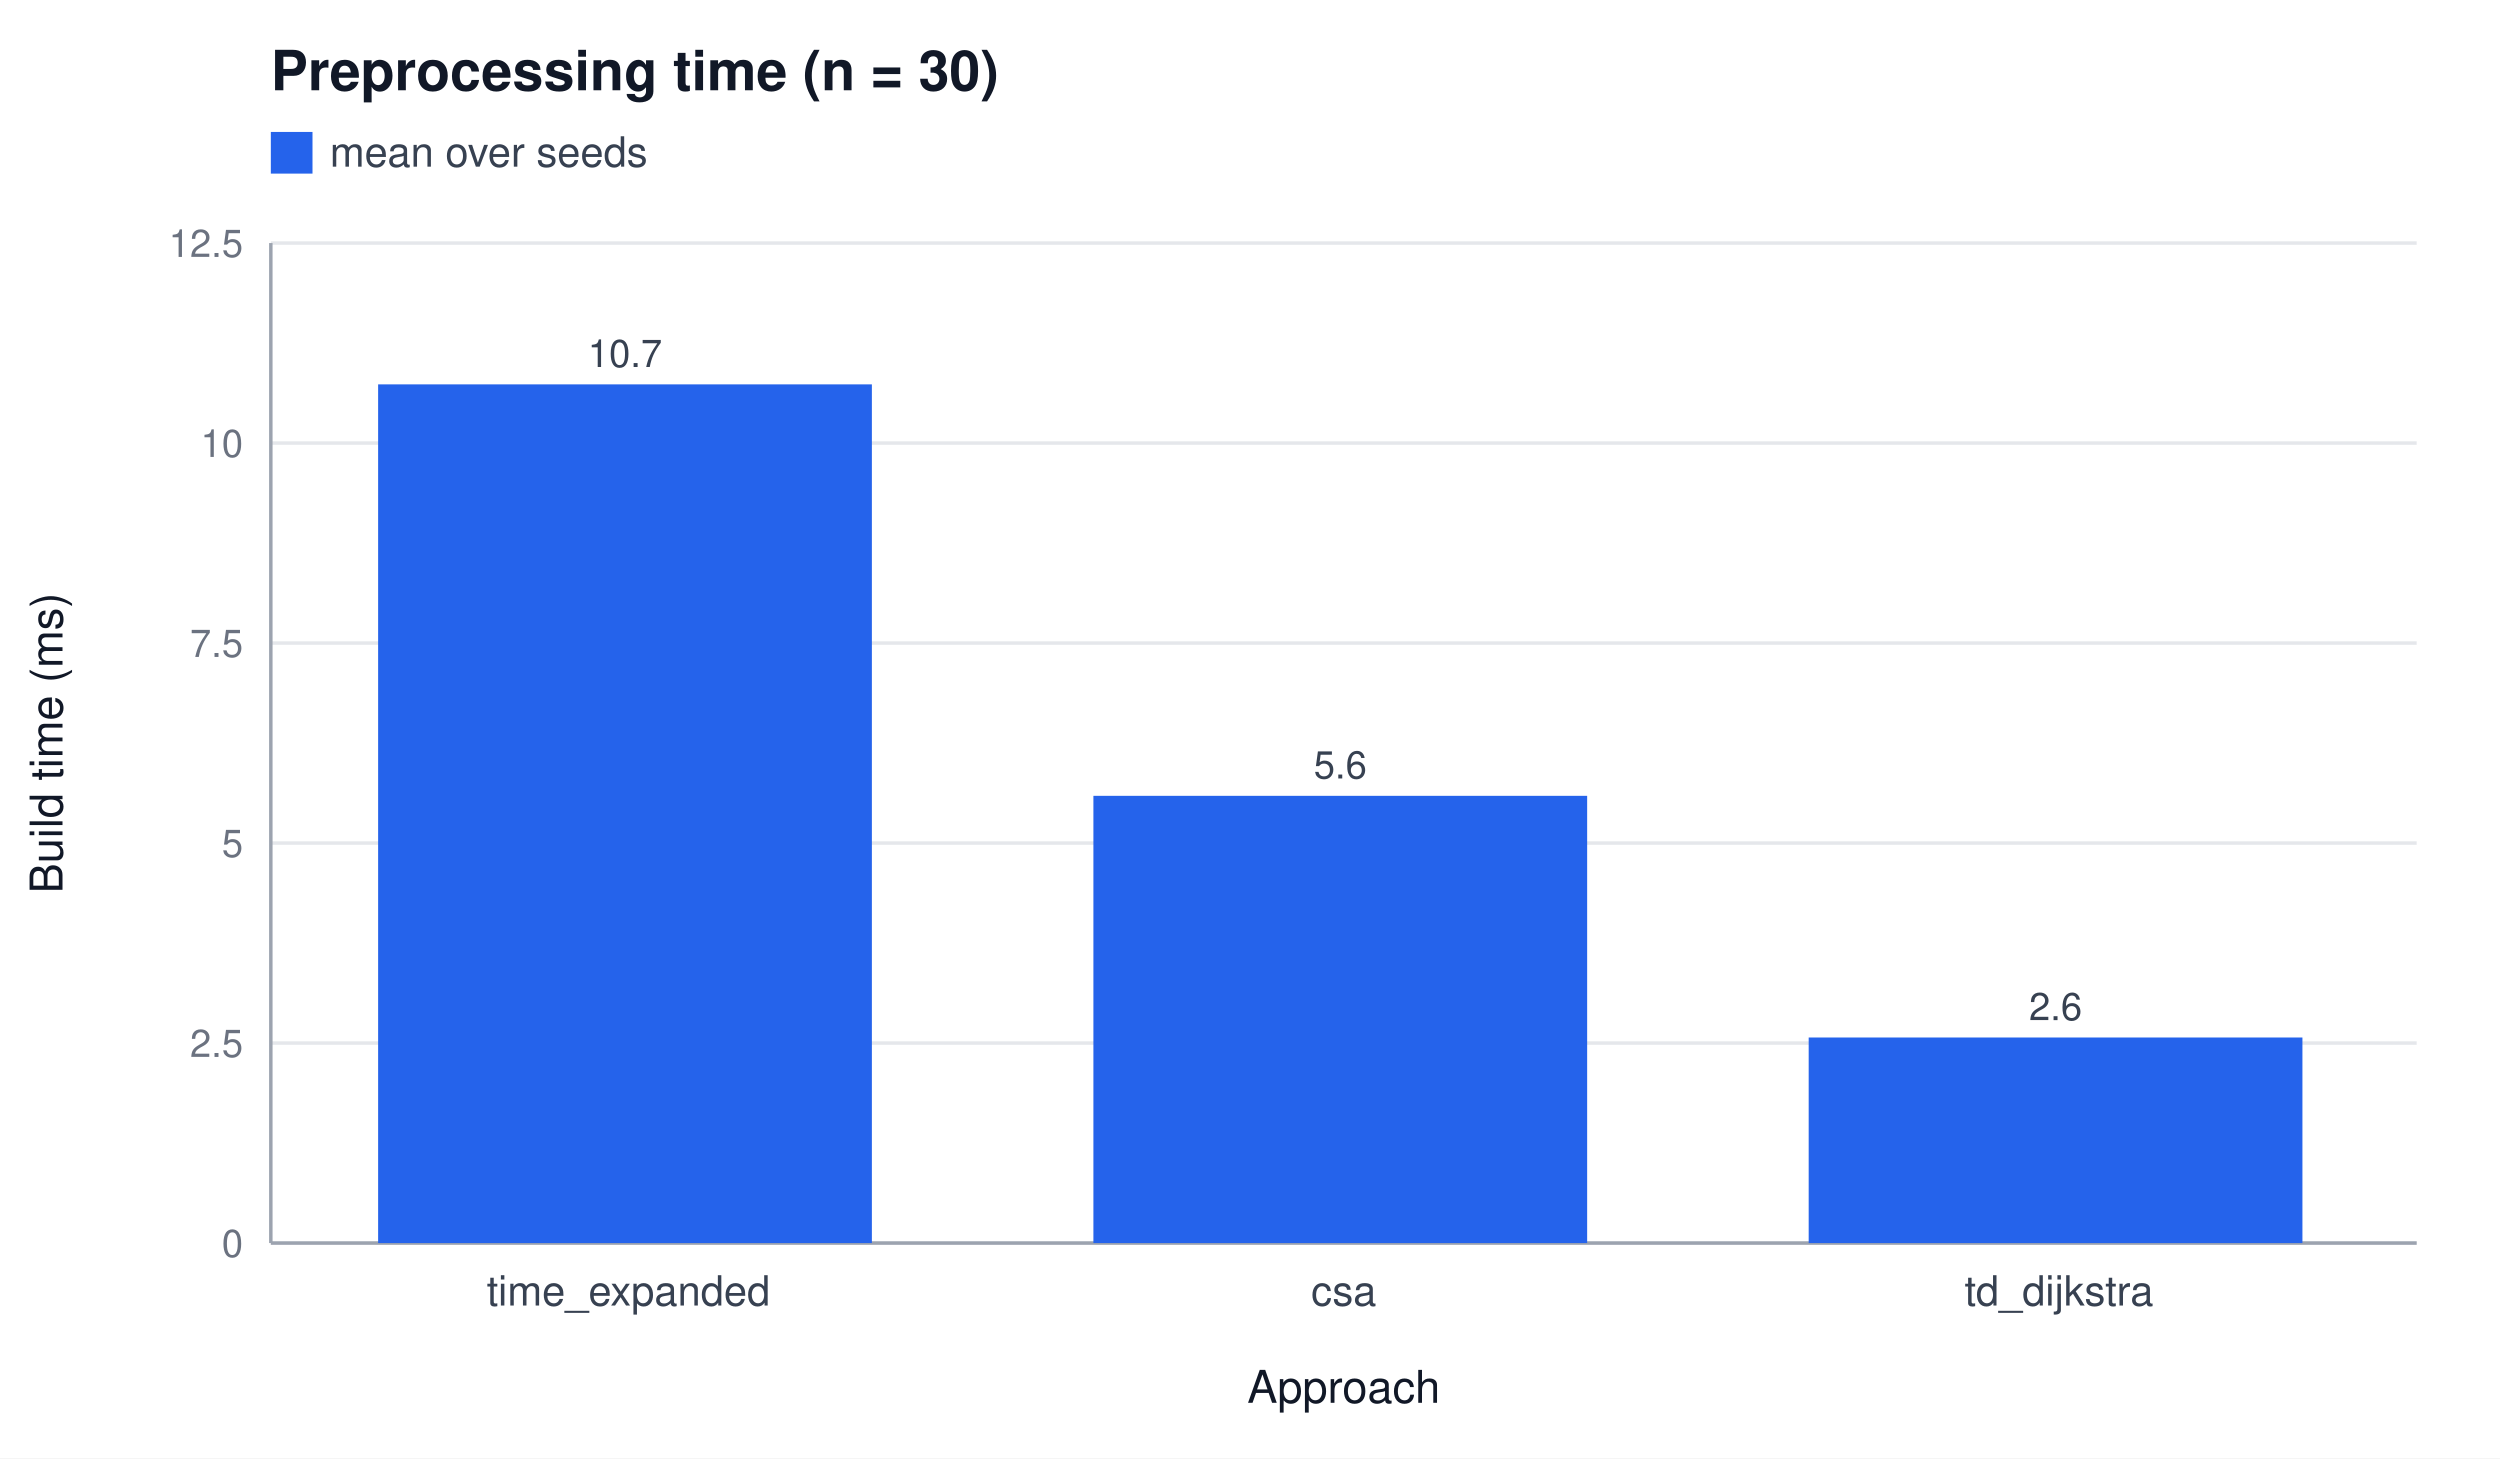
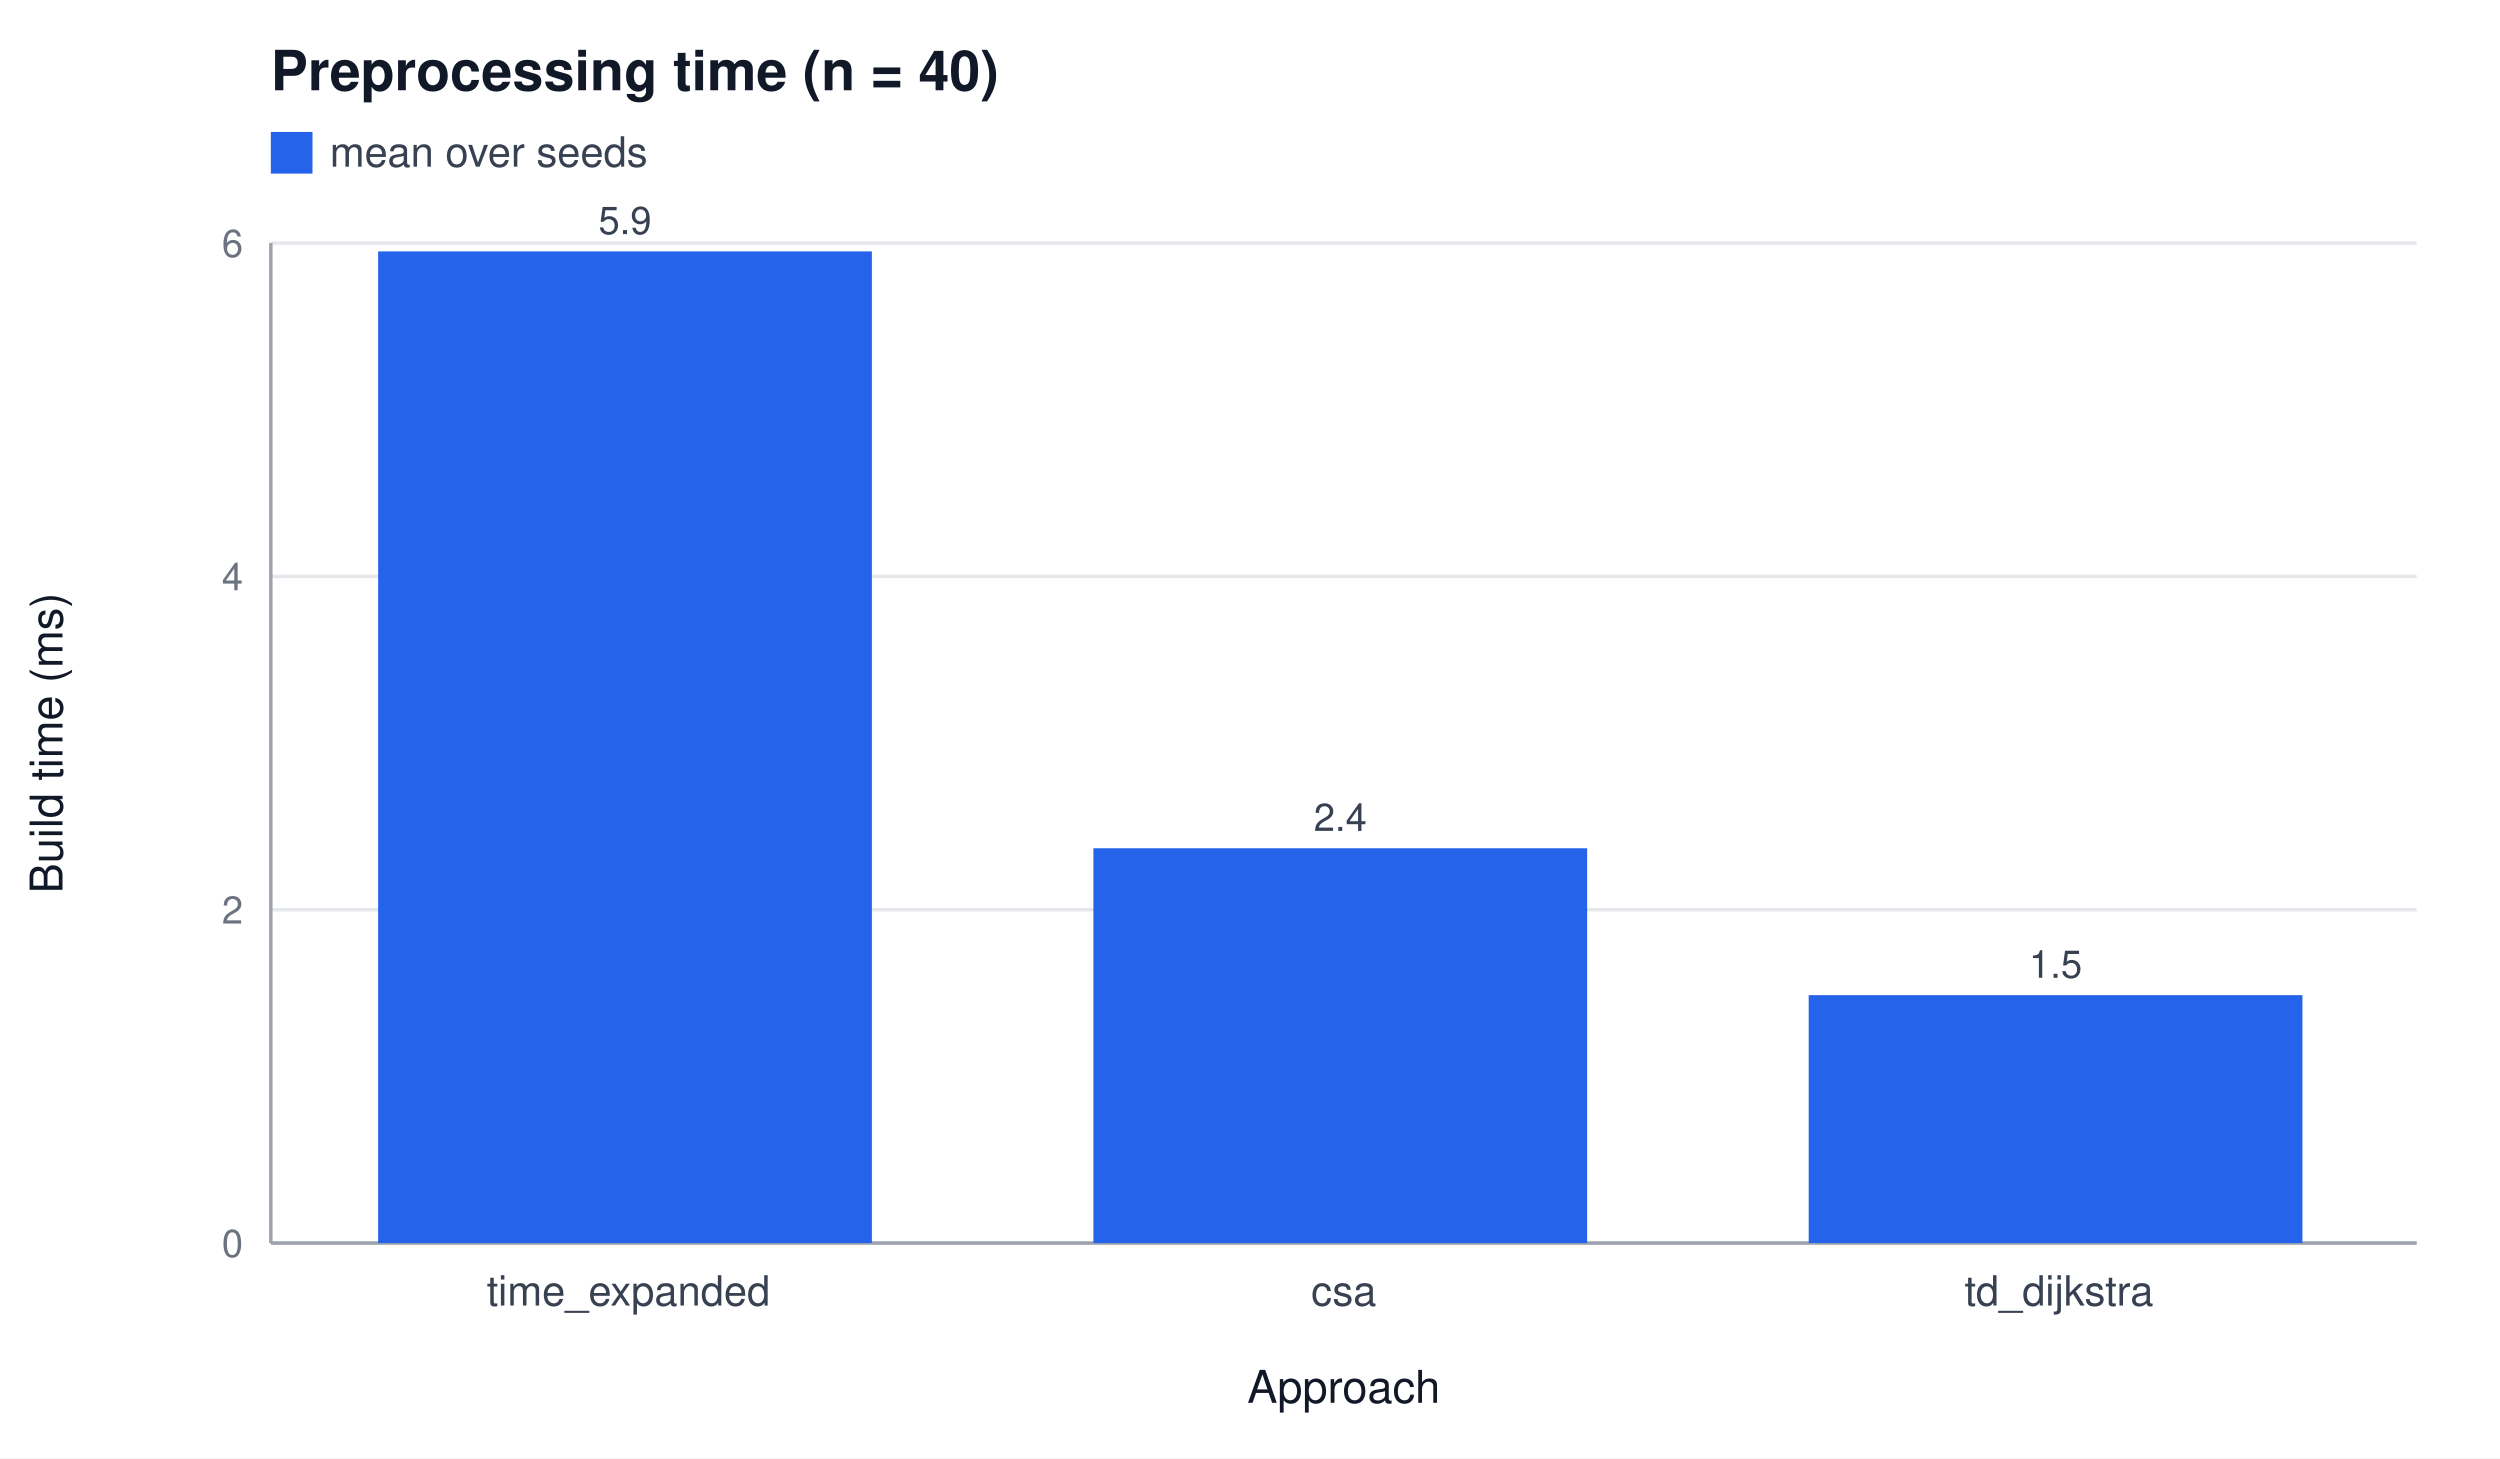
<svg xmlns="http://www.w3.org/2000/svg" width="720" height="420" viewBox="0 0 720 420" font-family="Helvetica, Arial, sans-serif">
  <rect width="100%" height="100%" fill="#ffffff" />
-   <text x="78" y="26" font-size="16" font-weight="bold" fill="#111827">Preprocessing time (n = 30)</text>
+   <text x="78" y="26" font-size="16" font-weight="bold" fill="#111827">Preprocessing time (n = 40)</text>
  <rect x="78.0" y="38" width="12" height="12" fill="#2563eb" />
  <text x="95.0" y="48" font-size="12" fill="#374151">mean over seeds</text>
  <line x1="78" x2="696" y1="358.0" y2="358.0" stroke="#e5e7eb" />
  <text x="70" y="362.0" text-anchor="end" font-size="11" fill="#6b7280">0</text>
-   <line x1="78" x2="696" y1="300.4" y2="300.4" stroke="#e5e7eb" />
-   <text x="70" y="304.4" text-anchor="end" font-size="11" fill="#6b7280">2.5</text>
-   <line x1="78" x2="696" y1="242.8" y2="242.8" stroke="#e5e7eb" />
-   <text x="70" y="246.8" text-anchor="end" font-size="11" fill="#6b7280">5</text>
-   <line x1="78" x2="696" y1="185.2" y2="185.2" stroke="#e5e7eb" />
-   <text x="70" y="189.2" text-anchor="end" font-size="11" fill="#6b7280">7.5</text>
-   <line x1="78" x2="696" y1="127.6" y2="127.6" stroke="#e5e7eb" />
-   <text x="70" y="131.6" text-anchor="end" font-size="11" fill="#6b7280">10</text>
+   <line x1="78" x2="696" y1="262.0" y2="262.0" stroke="#e5e7eb" />
+   <text x="70" y="266.0" text-anchor="end" font-size="11" fill="#6b7280">2</text>
+   <line x1="78" x2="696" y1="166.0" y2="166.0" stroke="#e5e7eb" />
+   <text x="70" y="170.0" text-anchor="end" font-size="11" fill="#6b7280">4</text>
  <line x1="78" x2="696" y1="70.0" y2="70.0" stroke="#e5e7eb" />
-   <text x="70" y="74.0" text-anchor="end" font-size="11" fill="#6b7280">12.5</text>
+   <text x="70" y="74.0" text-anchor="end" font-size="11" fill="#6b7280">6</text>
  <line x1="78" x2="78" y1="70" y2="358" stroke="#9ca3af" />
  <line x1="78" x2="696" y1="358" y2="358" stroke="#9ca3af" />
  <text x="181.0" y="376" text-anchor="middle" font-size="12" fill="#374151">time_expanded</text>
  <text x="387.0" y="376" text-anchor="middle" font-size="12" fill="#374151">csa</text>
  <text x="593.0" y="376" text-anchor="middle" font-size="12" fill="#374151">td_dijkstra</text>
  <text x="387" y="404" text-anchor="middle" font-size="13" fill="#111827">Approach</text>
  <text transform="translate(18,214) rotate(-90)" text-anchor="middle" font-size="13" fill="#111827">Build time (ms)</text>
-   <rect x="108.9" y="110.7" width="142.2" height="247.3" fill="#2563eb" />
-   <text x="180.0" y="105.7" text-anchor="middle" font-size="11" fill="#374151">10.7</text>
-   <rect x="314.9" y="229.2" width="142.2" height="128.8" fill="#2563eb" />
-   <text x="386.0" y="224.2" text-anchor="middle" font-size="11" fill="#374151">5.6</text>
-   <rect x="520.9" y="298.8" width="142.2" height="59.2" fill="#2563eb" />
-   <text x="592.0" y="293.8" text-anchor="middle" font-size="11" fill="#374151">2.6</text>
+   <rect x="108.9" y="72.4" width="142.2" height="285.6" fill="#2563eb" />
+   <text x="180.0" y="67.4" text-anchor="middle" font-size="11" fill="#374151">5.9</text>
+   <rect x="314.9" y="244.3" width="142.2" height="113.7" fill="#2563eb" />
+   <text x="386.0" y="239.3" text-anchor="middle" font-size="11" fill="#374151">2.4</text>
+   <rect x="520.9" y="286.6" width="142.2" height="71.4" fill="#2563eb" />
+   <text x="592.0" y="281.6" text-anchor="middle" font-size="11" fill="#374151">1.5</text>
</svg>
